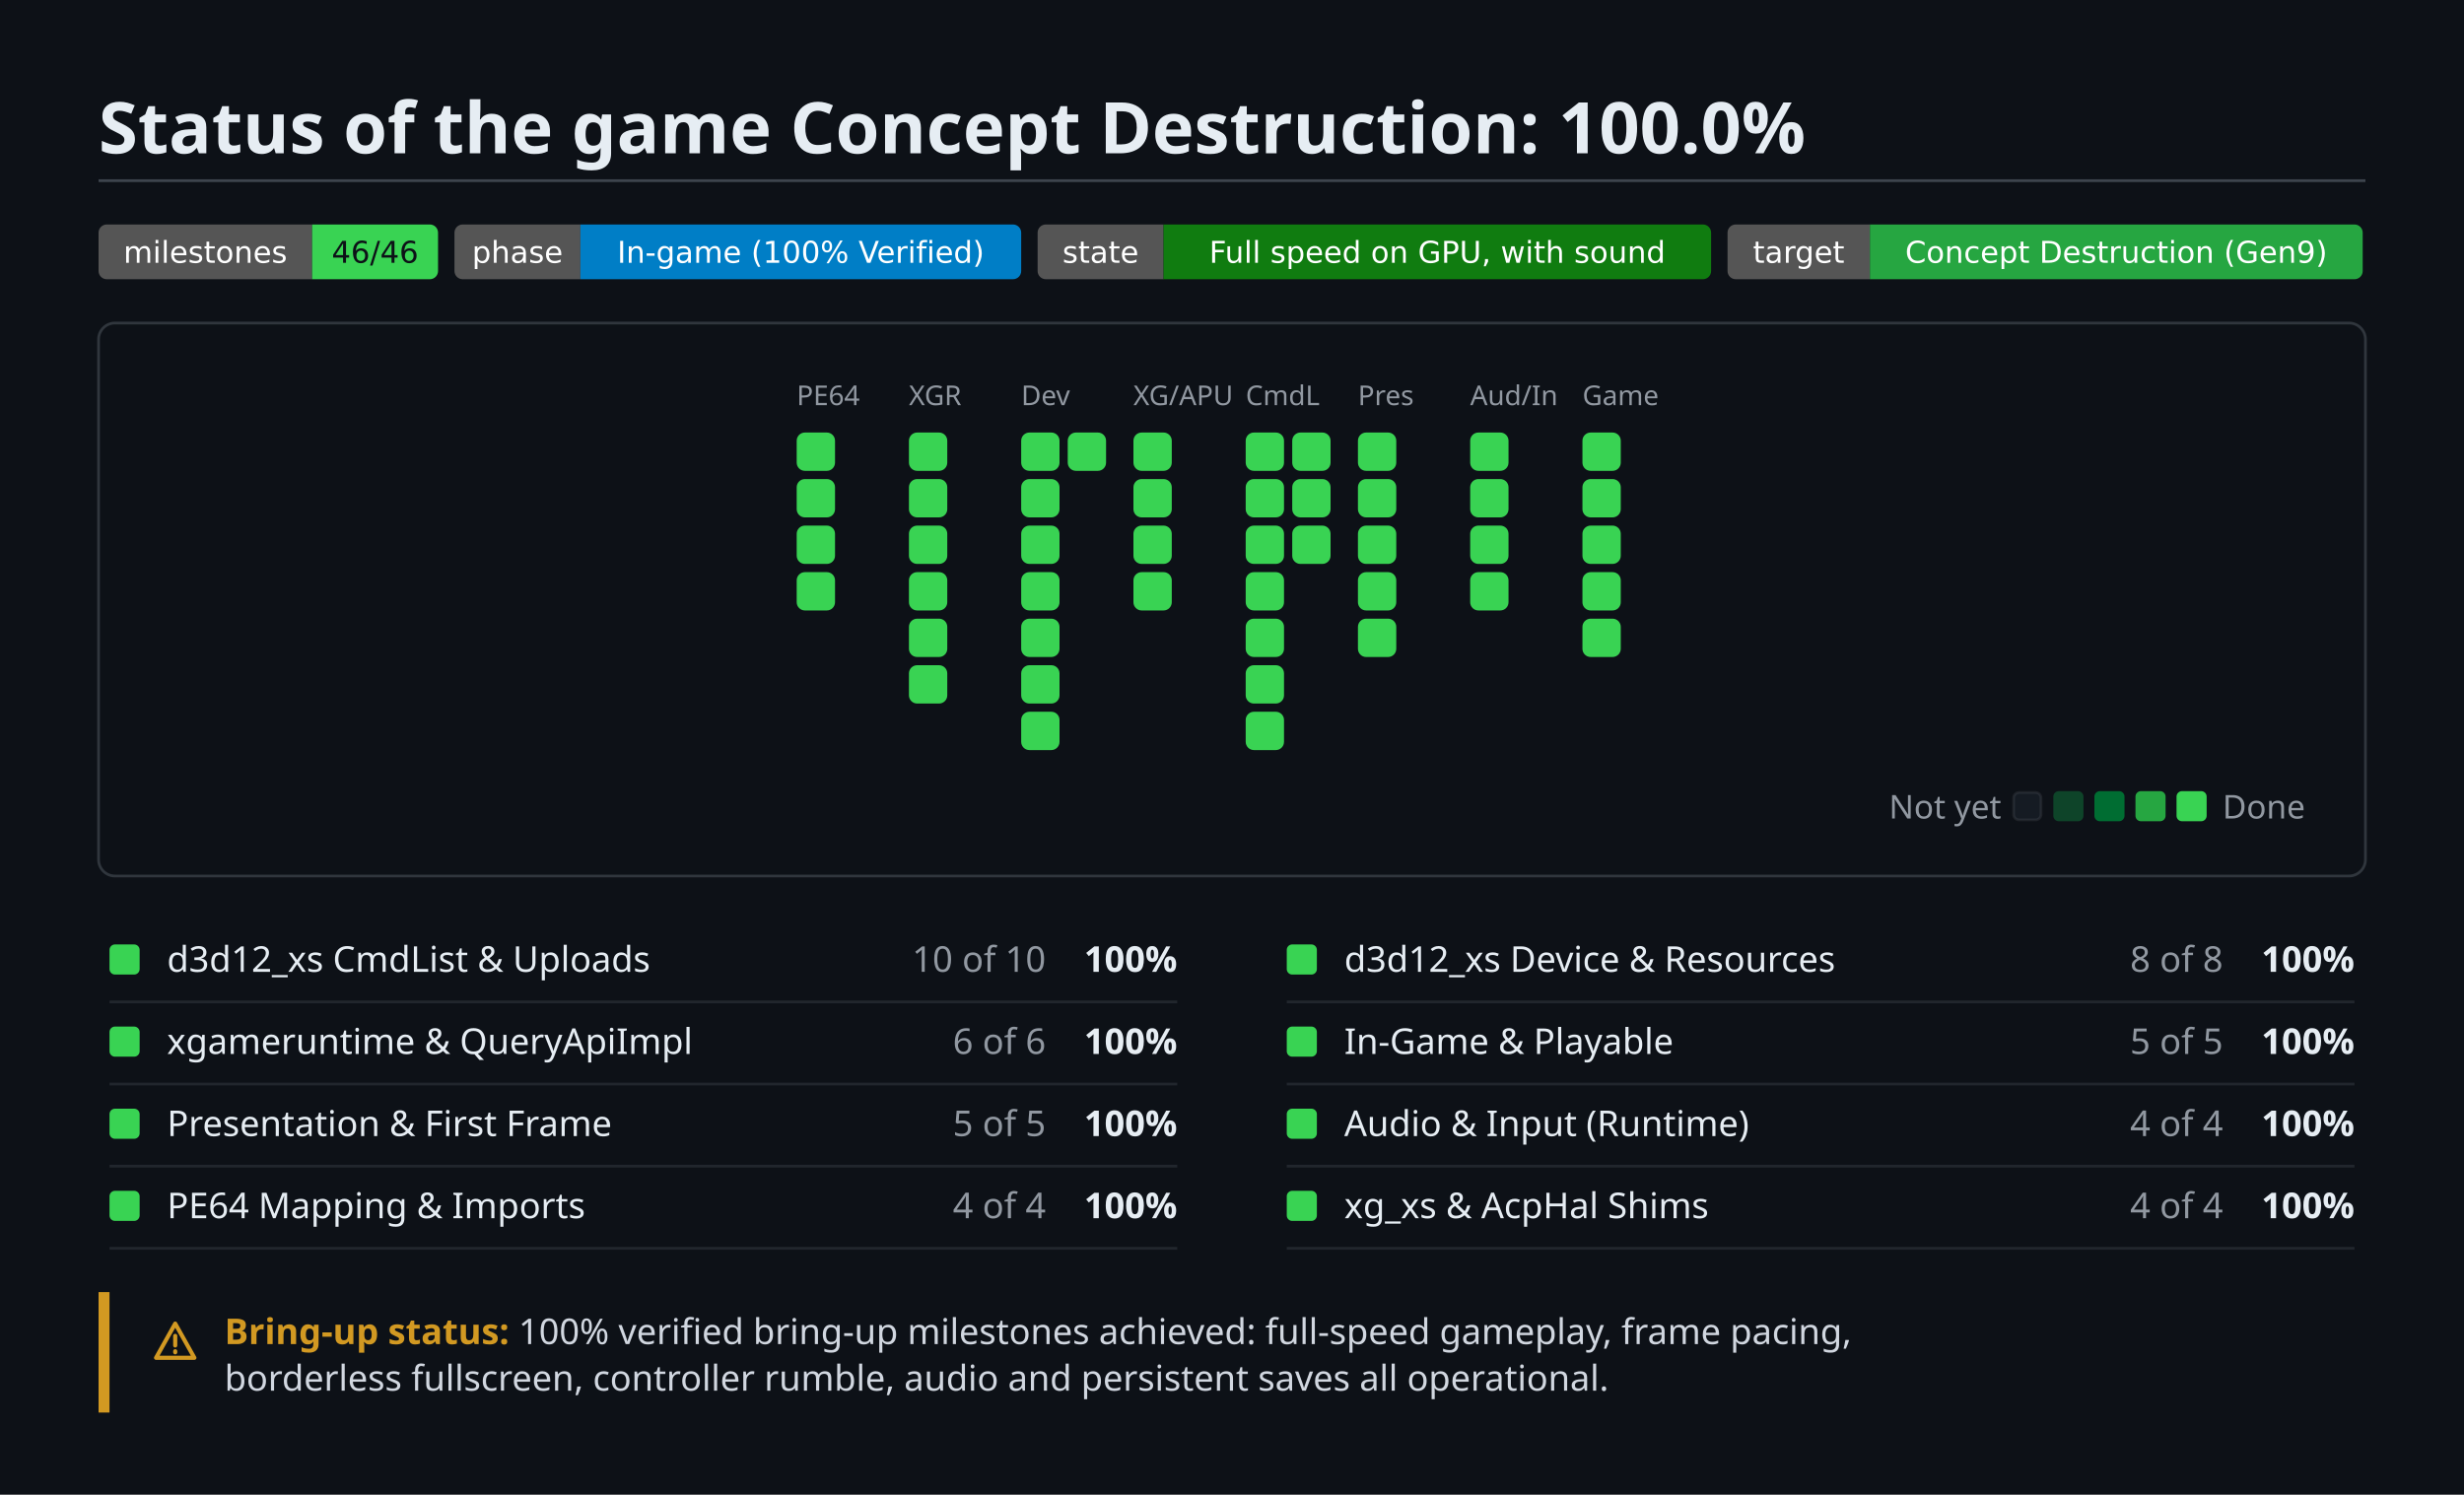
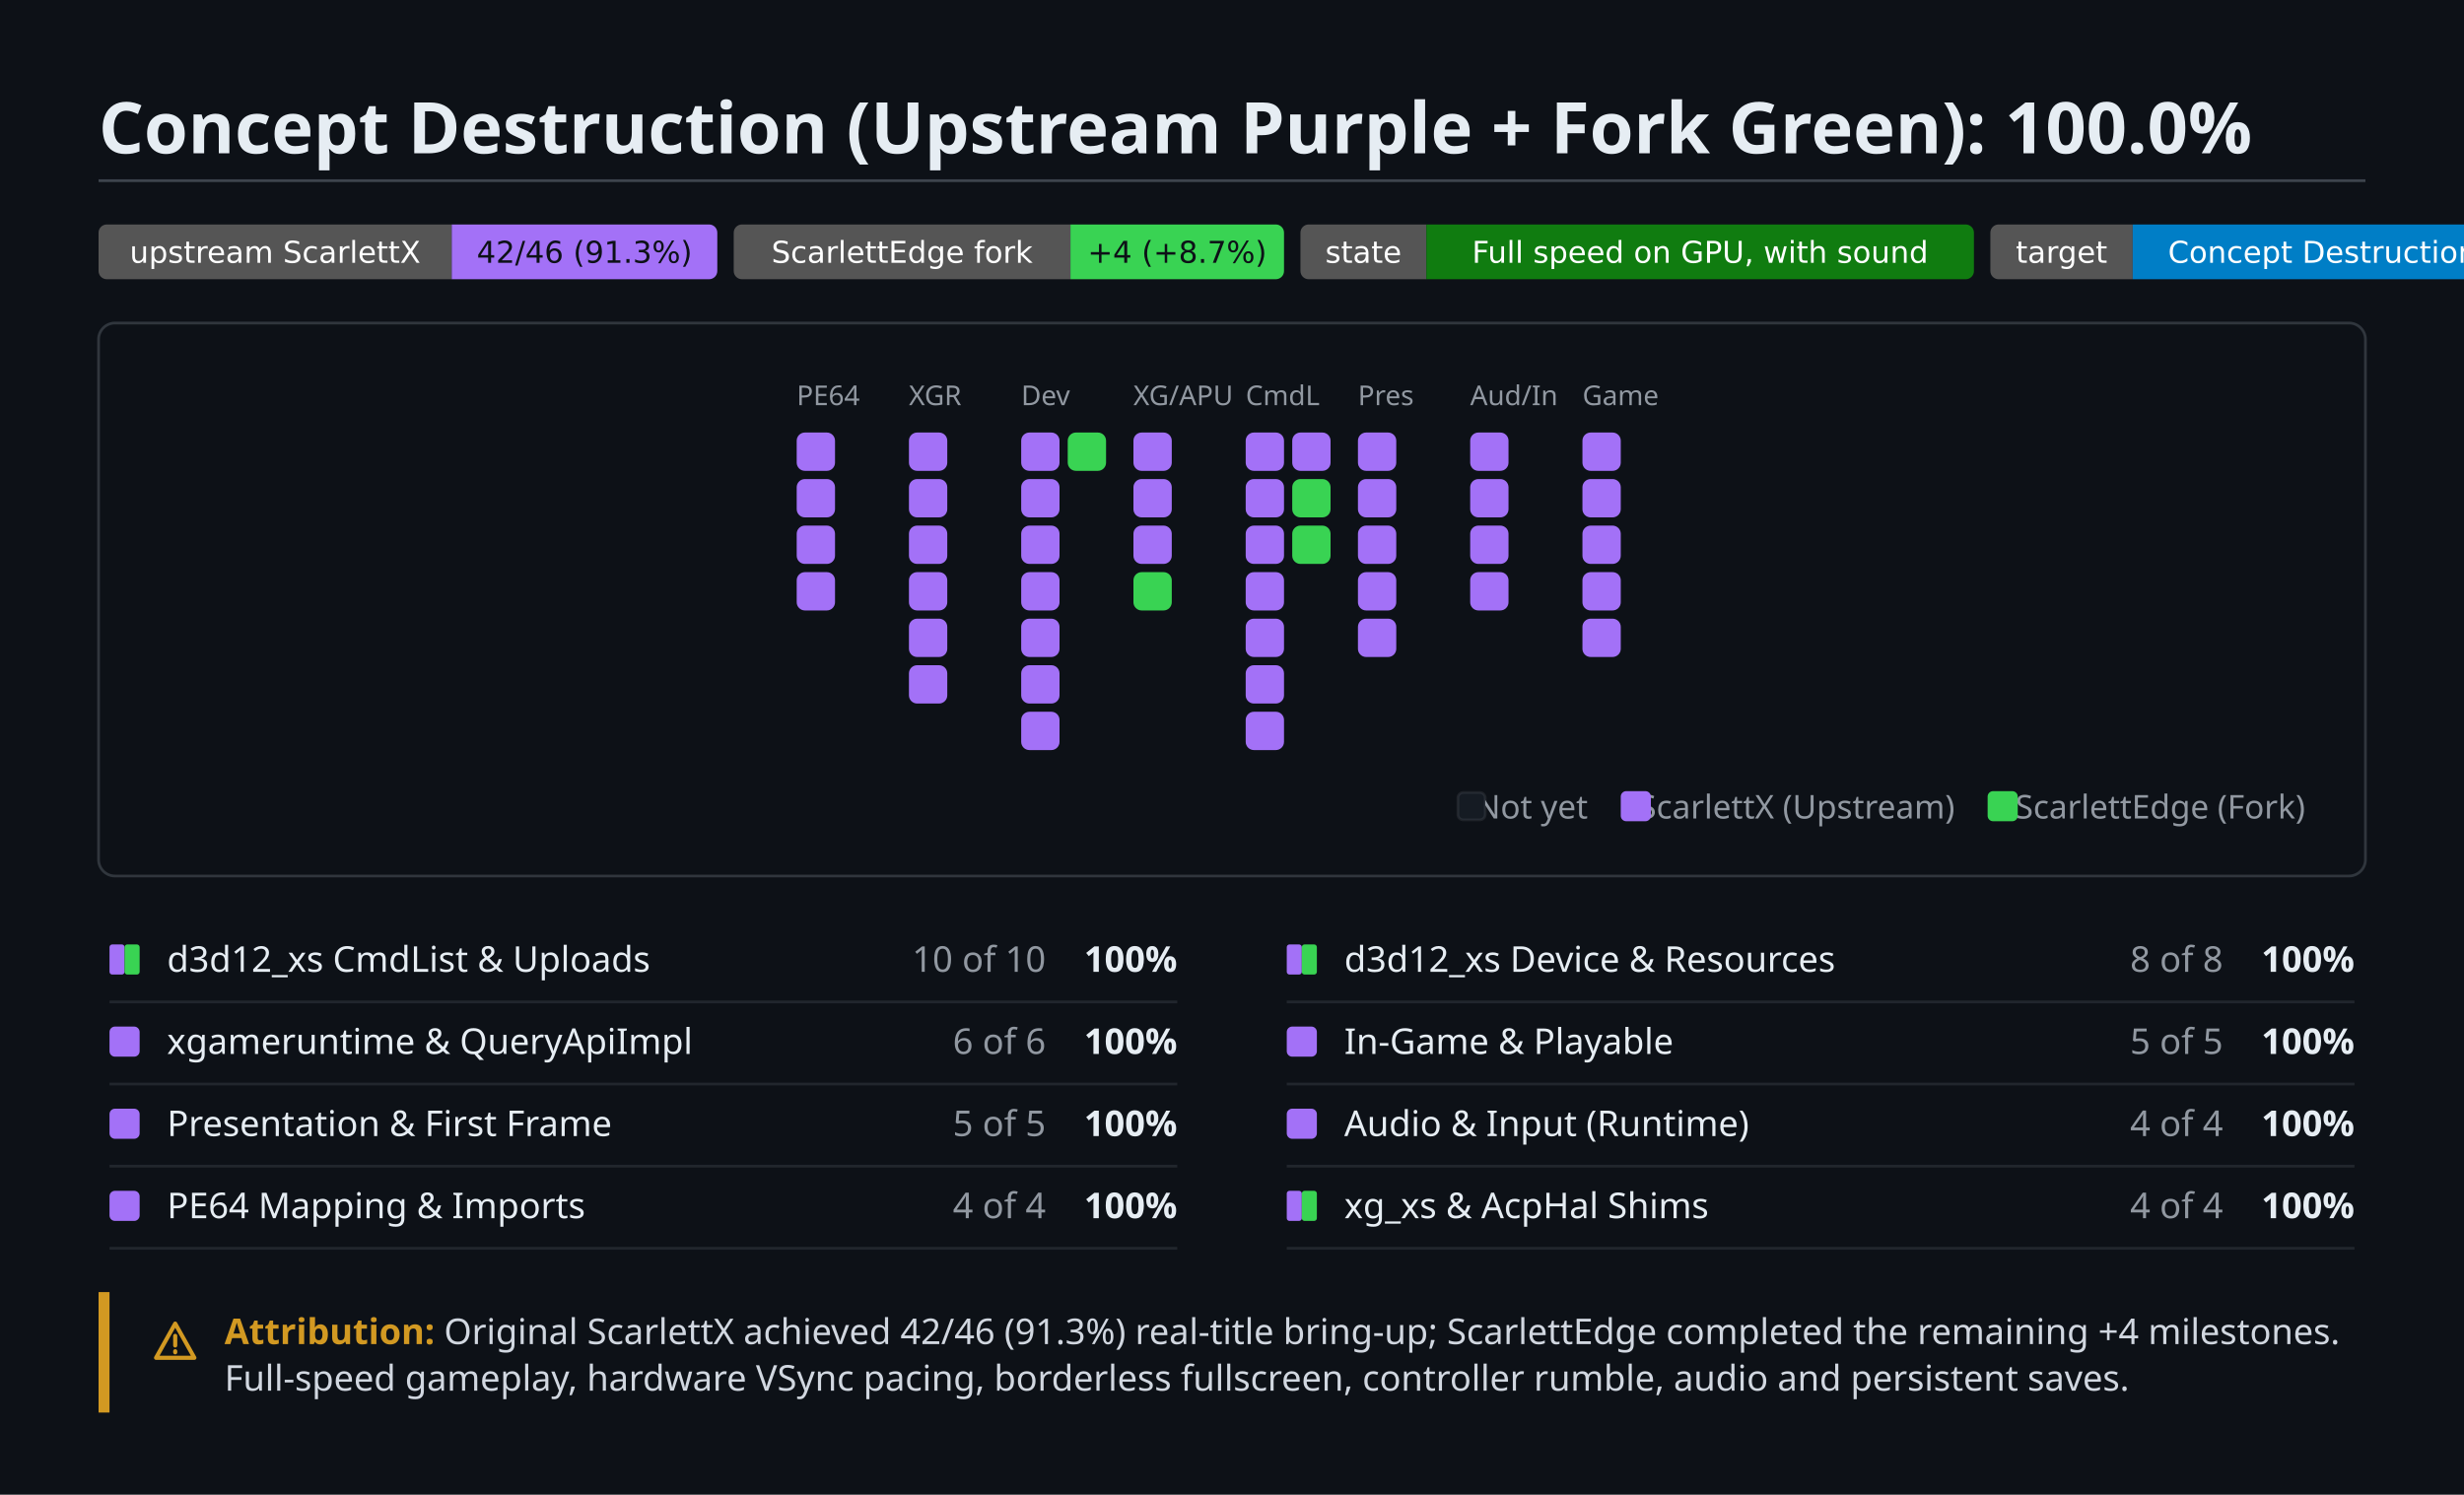
- <svg xmlns="http://www.w3.org/2000/svg" width="900" height="546" viewBox="0 0 900 546" role="img" aria-label="Status of the game Concept Destruction: 100.0%">
+ <svg xmlns="http://www.w3.org/2000/svg" width="900" height="546" viewBox="0 0 900 546" role="img" aria-label="Concept Destruction (Upstream Purple + Fork Green): 100.0%">
  <style>
    text { font-family: 'Mona Sans', -apple-system, 'Segoe UI', 'Noto Sans', Helvetica, Arial, sans-serif; }
    .h2 { font-size: 26px; font-weight: 600; fill: #e6edf3; }
    .badge-txt { font-family: Verdana, 'DejaVu Sans', Geneva, sans-serif; font-size: 11px; fill: #ffffff; }
    .badge-txt-dark { font-family: Verdana, 'DejaVu Sans', Geneva, sans-serif; font-size: 11px; fill: #0d1117; }
    .g-label { font-size: 10px; fill: #9198a1; }
    .legend-txt { font-size: 12px; fill: #9198a1; }
    .r-name { font-size: 13px; fill: #e6edf3; }
    .r-count { font-size: 13px; fill: #9198a1; font-variant-numeric: tabular-nums; }
    .r-pct { font-size: 13px; font-weight: 600; fill: #e6edf3; font-variant-numeric: tabular-nums; }
    .callout-txt { font-size: 13px; fill: #d1d7e0; }
    .callout-lead { font-size: 13px; font-weight: 600; fill: #d29922; }
  </style>
  <rect width="900" height="546" fill="#0d1117" />
-   <text class="h2" x="36" y="56">Status of the game Concept Destruction: 100.0%</text>
+   <text class="h2" x="36" y="56">Concept Destruction (Upstream Purple + Fork Green): 100.0%</text>
  <line x1="36" y1="66" x2="864" y2="66" stroke="#3d444d" stroke-width="1" />
  <clipPath id="bclip0">
-     <rect x="36" y="82" width="124" height="20" rx="3" />
+     <rect x="36" y="82" width="226" height="20" rx="3" />
  </clipPath>
  <g clip-path="url(#bclip0)">
-     <rect x="36" y="82" width="78" height="20" fill="#555555" />
-     <rect x="114" y="82" width="46" height="20" fill="#39d353" />
-     <text class="badge-txt" x="75.0" y="96" text-anchor="middle">milestones</text>
-     <text class="badge-txt-dark" x="137.0" y="96" text-anchor="middle">46/46</text>
+     <rect x="36" y="82" width="129" height="20" fill="#555555" />
+     <rect x="165" y="82" width="97" height="20" fill="#a371f7" />
+     <text class="badge-txt" x="100.5" y="96" text-anchor="middle">upstream ScarlettX</text>
+     <text class="badge-txt-dark" x="213.5" y="96" text-anchor="middle">42/46 (91.3%)</text>
  </g>
  <clipPath id="bclip1">
-     <rect x="166" y="82" width="207" height="20" rx="3" />
+     <rect x="268" y="82" width="201" height="20" rx="3" />
  </clipPath>
  <g clip-path="url(#bclip1)">
-     <rect x="166" y="82" width="46" height="20" fill="#555555" />
-     <rect x="212" y="82" width="161" height="20" fill="#007ec6" />
-     <text class="badge-txt" x="189.0" y="96" text-anchor="middle">phase</text>
-     <text class="badge-txt" x="292.5" y="96" text-anchor="middle">In-game (100% Verified)</text>
+     <rect x="268" y="82" width="123" height="20" fill="#555555" />
+     <rect x="391" y="82" width="78" height="20" fill="#39d353" />
+     <text class="badge-txt" x="329.5" y="96" text-anchor="middle">ScarlettEdge fork</text>
+     <text class="badge-txt-dark" x="430.0" y="96" text-anchor="middle">+4 (+8.7%)</text>
  </g>
  <clipPath id="bclip2">
-     <rect x="379" y="82" width="246" height="20" rx="3" />
+     <rect x="475" y="82" width="246" height="20" rx="3" />
  </clipPath>
  <g clip-path="url(#bclip2)">
-     <rect x="379" y="82" width="46" height="20" fill="#555555" />
-     <rect x="425" y="82" width="200" height="20" fill="#107c10" />
-     <text class="badge-txt" x="402.0" y="96" text-anchor="middle">state</text>
-     <text class="badge-txt" x="525.0" y="96" text-anchor="middle">Full speed on GPU, with sound</text>
+     <rect x="475" y="82" width="46" height="20" fill="#555555" />
+     <rect x="521" y="82" width="200" height="20" fill="#107c10" />
+     <text class="badge-txt" x="498.0" y="96" text-anchor="middle">state</text>
+     <text class="badge-txt" x="621.0" y="96" text-anchor="middle">Full speed on GPU, with sound</text>
  </g>
  <clipPath id="bclip3">
-     <rect x="631" y="82" width="232" height="20" rx="3" />
+     <rect x="727" y="82" width="232" height="20" rx="3" />
  </clipPath>
  <g clip-path="url(#bclip3)">
-     <rect x="631" y="82" width="52" height="20" fill="#555555" />
-     <rect x="683" y="82" width="180" height="20" fill="#26a641" />
-     <text class="badge-txt" x="657.0" y="96" text-anchor="middle">target</text>
-     <text class="badge-txt" x="773.0" y="96" text-anchor="middle">Concept Destruction (Gen9)</text>
+     <rect x="727" y="82" width="52" height="20" fill="#555555" />
+     <rect x="779" y="82" width="180" height="20" fill="#007ec6" />
+     <text class="badge-txt" x="753.0" y="96" text-anchor="middle">target</text>
+     <text class="badge-txt" x="869.0" y="96" text-anchor="middle">Concept Destruction (Gen9)</text>
  </g>
  <rect x="36" y="118" width="828" height="202" rx="6" fill="#0d1117" stroke="#30363d" stroke-width="1" />
  <text class="g-label" x="291.0" y="148">PE64</text>
-   <rect x="291.0" y="158.0" width="14" height="14" rx="3" fill="#39d353" />
-   <rect x="291.0" y="175.0" width="14" height="14" rx="3" fill="#39d353" />
-   <rect x="291.0" y="192.0" width="14" height="14" rx="3" fill="#39d353" />
-   <rect x="291.0" y="209.0" width="14" height="14" rx="3" fill="#39d353" />
+   <rect x="291.0" y="158.0" width="14" height="14" rx="3" fill="#a371f7" />
+   <rect x="291.0" y="175.0" width="14" height="14" rx="3" fill="#a371f7" />
+   <rect x="291.0" y="192.0" width="14" height="14" rx="3" fill="#a371f7" />
+   <rect x="291.0" y="209.0" width="14" height="14" rx="3" fill="#a371f7" />
  <text class="g-label" x="332.0" y="148">XGR</text>
-   <rect x="332.0" y="158.0" width="14" height="14" rx="3" fill="#39d353" />
-   <rect x="332.0" y="175.0" width="14" height="14" rx="3" fill="#39d353" />
-   <rect x="332.0" y="192.0" width="14" height="14" rx="3" fill="#39d353" />
-   <rect x="332.0" y="209.0" width="14" height="14" rx="3" fill="#39d353" />
-   <rect x="332.0" y="226.0" width="14" height="14" rx="3" fill="#39d353" />
-   <rect x="332.0" y="243.0" width="14" height="14" rx="3" fill="#39d353" />
+   <rect x="332.0" y="158.0" width="14" height="14" rx="3" fill="#a371f7" />
+   <rect x="332.0" y="175.0" width="14" height="14" rx="3" fill="#a371f7" />
+   <rect x="332.0" y="192.0" width="14" height="14" rx="3" fill="#a371f7" />
+   <rect x="332.0" y="209.0" width="14" height="14" rx="3" fill="#a371f7" />
+   <rect x="332.0" y="226.0" width="14" height="14" rx="3" fill="#a371f7" />
+   <rect x="332.0" y="243.0" width="14" height="14" rx="3" fill="#a371f7" />
  <text class="g-label" x="373.0" y="148">Dev</text>
-   <rect x="373.0" y="158.0" width="14" height="14" rx="3" fill="#39d353" />
-   <rect x="373.0" y="175.0" width="14" height="14" rx="3" fill="#39d353" />
-   <rect x="373.0" y="192.0" width="14" height="14" rx="3" fill="#39d353" />
-   <rect x="373.0" y="209.0" width="14" height="14" rx="3" fill="#39d353" />
-   <rect x="373.0" y="226.0" width="14" height="14" rx="3" fill="#39d353" />
-   <rect x="373.0" y="243.0" width="14" height="14" rx="3" fill="#39d353" />
-   <rect x="373.0" y="260.0" width="14" height="14" rx="3" fill="#39d353" />
+   <rect x="373.0" y="158.0" width="14" height="14" rx="3" fill="#a371f7" />
+   <rect x="373.0" y="175.0" width="14" height="14" rx="3" fill="#a371f7" />
+   <rect x="373.0" y="192.0" width="14" height="14" rx="3" fill="#a371f7" />
+   <rect x="373.0" y="209.0" width="14" height="14" rx="3" fill="#a371f7" />
+   <rect x="373.0" y="226.0" width="14" height="14" rx="3" fill="#a371f7" />
+   <rect x="373.0" y="243.0" width="14" height="14" rx="3" fill="#a371f7" />
+   <rect x="373.0" y="260.0" width="14" height="14" rx="3" fill="#a371f7" />
  <rect x="390.0" y="158.0" width="14" height="14" rx="3" fill="#39d353" />
  <text class="g-label" x="414.0" y="148">XG/APU</text>
-   <rect x="414.0" y="158.0" width="14" height="14" rx="3" fill="#39d353" />
-   <rect x="414.0" y="175.0" width="14" height="14" rx="3" fill="#39d353" />
-   <rect x="414.0" y="192.0" width="14" height="14" rx="3" fill="#39d353" />
+   <rect x="414.0" y="158.0" width="14" height="14" rx="3" fill="#a371f7" />
+   <rect x="414.0" y="175.0" width="14" height="14" rx="3" fill="#a371f7" />
+   <rect x="414.0" y="192.0" width="14" height="14" rx="3" fill="#a371f7" />
  <rect x="414.0" y="209.0" width="14" height="14" rx="3" fill="#39d353" />
  <text class="g-label" x="455.0" y="148">CmdL</text>
-   <rect x="455.0" y="158.0" width="14" height="14" rx="3" fill="#39d353" />
-   <rect x="455.0" y="175.0" width="14" height="14" rx="3" fill="#39d353" />
-   <rect x="455.0" y="192.0" width="14" height="14" rx="3" fill="#39d353" />
-   <rect x="455.0" y="209.0" width="14" height="14" rx="3" fill="#39d353" />
-   <rect x="455.0" y="226.0" width="14" height="14" rx="3" fill="#39d353" />
-   <rect x="455.0" y="243.0" width="14" height="14" rx="3" fill="#39d353" />
-   <rect x="455.0" y="260.0" width="14" height="14" rx="3" fill="#39d353" />
-   <rect x="472.0" y="158.0" width="14" height="14" rx="3" fill="#39d353" />
+   <rect x="455.0" y="158.0" width="14" height="14" rx="3" fill="#a371f7" />
+   <rect x="455.0" y="175.0" width="14" height="14" rx="3" fill="#a371f7" />
+   <rect x="455.0" y="192.0" width="14" height="14" rx="3" fill="#a371f7" />
+   <rect x="455.0" y="209.0" width="14" height="14" rx="3" fill="#a371f7" />
+   <rect x="455.0" y="226.0" width="14" height="14" rx="3" fill="#a371f7" />
+   <rect x="455.0" y="243.0" width="14" height="14" rx="3" fill="#a371f7" />
+   <rect x="455.0" y="260.0" width="14" height="14" rx="3" fill="#a371f7" />
+   <rect x="472.0" y="158.0" width="14" height="14" rx="3" fill="#a371f7" />
  <rect x="472.0" y="175.0" width="14" height="14" rx="3" fill="#39d353" />
  <rect x="472.0" y="192.0" width="14" height="14" rx="3" fill="#39d353" />
  <text class="g-label" x="496.0" y="148">Pres</text>
-   <rect x="496.0" y="158.0" width="14" height="14" rx="3" fill="#39d353" />
-   <rect x="496.0" y="175.0" width="14" height="14" rx="3" fill="#39d353" />
-   <rect x="496.0" y="192.0" width="14" height="14" rx="3" fill="#39d353" />
-   <rect x="496.0" y="209.0" width="14" height="14" rx="3" fill="#39d353" />
-   <rect x="496.0" y="226.0" width="14" height="14" rx="3" fill="#39d353" />
+   <rect x="496.0" y="158.0" width="14" height="14" rx="3" fill="#a371f7" />
+   <rect x="496.0" y="175.0" width="14" height="14" rx="3" fill="#a371f7" />
+   <rect x="496.0" y="192.0" width="14" height="14" rx="3" fill="#a371f7" />
+   <rect x="496.0" y="209.0" width="14" height="14" rx="3" fill="#a371f7" />
+   <rect x="496.0" y="226.0" width="14" height="14" rx="3" fill="#a371f7" />
  <text class="g-label" x="537.0" y="148">Aud/In</text>
-   <rect x="537.0" y="158.0" width="14" height="14" rx="3" fill="#39d353" />
-   <rect x="537.0" y="175.0" width="14" height="14" rx="3" fill="#39d353" />
-   <rect x="537.0" y="192.0" width="14" height="14" rx="3" fill="#39d353" />
-   <rect x="537.0" y="209.0" width="14" height="14" rx="3" fill="#39d353" />
+   <rect x="537.0" y="158.0" width="14" height="14" rx="3" fill="#a371f7" />
+   <rect x="537.0" y="175.0" width="14" height="14" rx="3" fill="#a371f7" />
+   <rect x="537.0" y="192.0" width="14" height="14" rx="3" fill="#a371f7" />
+   <rect x="537.0" y="209.0" width="14" height="14" rx="3" fill="#a371f7" />
  <text class="g-label" x="578.0" y="148">Game</text>
-   <rect x="578.0" y="158.0" width="14" height="14" rx="3" fill="#39d353" />
-   <rect x="578.0" y="175.0" width="14" height="14" rx="3" fill="#39d353" />
-   <rect x="578.0" y="192.0" width="14" height="14" rx="3" fill="#39d353" />
-   <rect x="578.0" y="209.0" width="14" height="14" rx="3" fill="#39d353" />
-   <rect x="578.0" y="226.0" width="14" height="14" rx="3" fill="#39d353" />
-   <text class="legend-txt" x="842" y="299" text-anchor="end">Done</text>
-   <rect x="795.0" y="289.0" width="11" height="11" rx="2" fill="#39d353" />
-   <rect x="780.0" y="289.0" width="11" height="11" rx="2" fill="#26a641" />
-   <rect x="765.0" y="289.0" width="11" height="11" rx="2" fill="#006d32" />
-   <rect x="750.0" y="289.0" width="11" height="11" rx="2" fill="#0e4429" />
-   <rect x="735.5" y="289.5" width="10" height="10" rx="2" fill="#151b23" stroke="rgba(240,246,252,0.08)" stroke-width="1" />
-   <text class="legend-txt" x="731" y="299" text-anchor="end">Not yet</text>
-   <rect x="40.0" y="345.0" width="11" height="11" rx="2" fill="#39d353" />
+   <rect x="578.0" y="158.0" width="14" height="14" rx="3" fill="#a371f7" />
+   <rect x="578.0" y="175.0" width="14" height="14" rx="3" fill="#a371f7" />
+   <rect x="578.0" y="192.0" width="14" height="14" rx="3" fill="#a371f7" />
+   <rect x="578.0" y="209.0" width="14" height="14" rx="3" fill="#a371f7" />
+   <rect x="578.0" y="226.0" width="14" height="14" rx="3" fill="#a371f7" />
+   <text class="legend-txt" x="842" y="299" text-anchor="end">ScarlettEdge (Fork)</text>
+   <rect x="726.0" y="289.0" width="11" height="11" rx="2" fill="#39d353" />
+   <text class="legend-txt" x="714.0" y="299" text-anchor="end">ScarlettX (Upstream)</text>
+   <rect x="592.0" y="289.0" width="11" height="11" rx="2" fill="#a371f7" />
+   <text class="legend-txt" x="580.0" y="299" text-anchor="end">Not yet</text>
+   <rect x="532.5" y="289.5" width="10" height="10" rx="2" fill="#151b23" stroke="rgba(240,246,252,0.08)" stroke-width="1" />
+   <rect x="40.0" y="345.0" width="5.5" height="11" rx="1" fill="#a371f7" />
+   <rect x="45.5" y="345.0" width="5.5" height="11" rx="1" fill="#39d353" />
  <text class="r-name" x="61.0" y="355">d3d12_xs CmdList &amp; Uploads</text>
  <text class="r-count" x="382.0" y="355" text-anchor="end">10 of 10</text>
  <text class="r-pct" x="430.0" y="355" text-anchor="end">100%</text>
  <line x1="40.0" y1="366" x2="430.0" y2="366" stroke="#21262d" stroke-width="1" />
-   <rect x="470.0" y="345.0" width="11" height="11" rx="2" fill="#39d353" />
+   <rect x="470.0" y="345.0" width="5.5" height="11" rx="1" fill="#a371f7" />
+   <rect x="475.5" y="345.0" width="5.5" height="11" rx="1" fill="#39d353" />
  <text class="r-name" x="491.0" y="355">d3d12_xs Device &amp; Resources</text>
  <text class="r-count" x="812.0" y="355" text-anchor="end">8 of 8</text>
  <text class="r-pct" x="860.0" y="355" text-anchor="end">100%</text>
  <line x1="470.0" y1="366" x2="860.0" y2="366" stroke="#21262d" stroke-width="1" />
-   <rect x="40.0" y="375.0" width="11" height="11" rx="2" fill="#39d353" />
+   <rect x="40.0" y="375.0" width="11" height="11" rx="2" fill="#a371f7" />
  <text class="r-name" x="61.0" y="385">xgameruntime &amp; QueryApiImpl</text>
  <text class="r-count" x="382.0" y="385" text-anchor="end">6 of 6</text>
  <text class="r-pct" x="430.0" y="385" text-anchor="end">100%</text>
  <line x1="40.0" y1="396" x2="430.0" y2="396" stroke="#21262d" stroke-width="1" />
-   <rect x="470.0" y="375.0" width="11" height="11" rx="2" fill="#39d353" />
+   <rect x="470.0" y="375.0" width="11" height="11" rx="2" fill="#a371f7" />
  <text class="r-name" x="491.0" y="385">In-Game &amp; Playable</text>
  <text class="r-count" x="812.0" y="385" text-anchor="end">5 of 5</text>
  <text class="r-pct" x="860.0" y="385" text-anchor="end">100%</text>
  <line x1="470.0" y1="396" x2="860.0" y2="396" stroke="#21262d" stroke-width="1" />
-   <rect x="40.0" y="405.0" width="11" height="11" rx="2" fill="#39d353" />
+   <rect x="40.0" y="405.0" width="11" height="11" rx="2" fill="#a371f7" />
  <text class="r-name" x="61.0" y="415">Presentation &amp; First Frame</text>
  <text class="r-count" x="382.0" y="415" text-anchor="end">5 of 5</text>
  <text class="r-pct" x="430.0" y="415" text-anchor="end">100%</text>
  <line x1="40.0" y1="426" x2="430.0" y2="426" stroke="#21262d" stroke-width="1" />
-   <rect x="470.0" y="405.0" width="11" height="11" rx="2" fill="#39d353" />
+   <rect x="470.0" y="405.0" width="11" height="11" rx="2" fill="#a371f7" />
  <text class="r-name" x="491.0" y="415">Audio &amp; Input (Runtime)</text>
  <text class="r-count" x="812.0" y="415" text-anchor="end">4 of 4</text>
  <text class="r-pct" x="860.0" y="415" text-anchor="end">100%</text>
  <line x1="470.0" y1="426" x2="860.0" y2="426" stroke="#21262d" stroke-width="1" />
-   <rect x="40.0" y="435.0" width="11" height="11" rx="2" fill="#39d353" />
+   <rect x="40.0" y="435.0" width="11" height="11" rx="2" fill="#a371f7" />
  <text class="r-name" x="61.0" y="445">PE64 Mapping &amp; Imports</text>
  <text class="r-count" x="382.0" y="445" text-anchor="end">4 of 4</text>
  <text class="r-pct" x="430.0" y="445" text-anchor="end">100%</text>
  <line x1="40.0" y1="456" x2="430.0" y2="456" stroke="#21262d" stroke-width="1" />
-   <rect x="470.0" y="435.0" width="11" height="11" rx="2" fill="#39d353" />
+   <rect x="470.0" y="435.0" width="5.5" height="11" rx="1" fill="#a371f7" />
+   <rect x="475.5" y="435.0" width="5.5" height="11" rx="1" fill="#39d353" />
  <text class="r-name" x="491.0" y="445">xg_xs &amp; AcpHal Shims</text>
  <text class="r-count" x="812.0" y="445" text-anchor="end">4 of 4</text>
  <text class="r-pct" x="860.0" y="445" text-anchor="end">100%</text>
  <line x1="470.0" y1="456" x2="860.0" y2="456" stroke="#21262d" stroke-width="1" />
  <rect x="36" y="472" width="4" height="44" fill="#d29922" />
  <g transform="translate(56,482)">
    <path d="M8 1.5 15 14H1z" fill="none" stroke="#d29922" stroke-width="1.5" stroke-linejoin="round" />
    <path d="M8 6v3.5M8 11.6v.4" stroke="#d29922" stroke-width="1.5" stroke-linecap="round" />
  </g>
  <text class="callout-txt" x="82" y="491">
-     <tspan class="callout-lead">Bring-up status:</tspan> 100% verified bring-up milestones achieved: full-speed gameplay, frame pacing,</text>
-   <text class="callout-txt" x="82" y="508">borderless fullscreen, controller rumble, audio and persistent saves all operational.</text>
+     <tspan class="callout-lead">Attribution:</tspan> Original ScarlettX achieved 42/46 (91.3%) real-title bring-up; ScarlettEdge completed the remaining +4 milestones.</text>
+   <text class="callout-txt" x="82" y="508">Full-speed gameplay, hardware VSync pacing, borderless fullscreen, controller rumble, audio and persistent saves.</text>
</svg>
